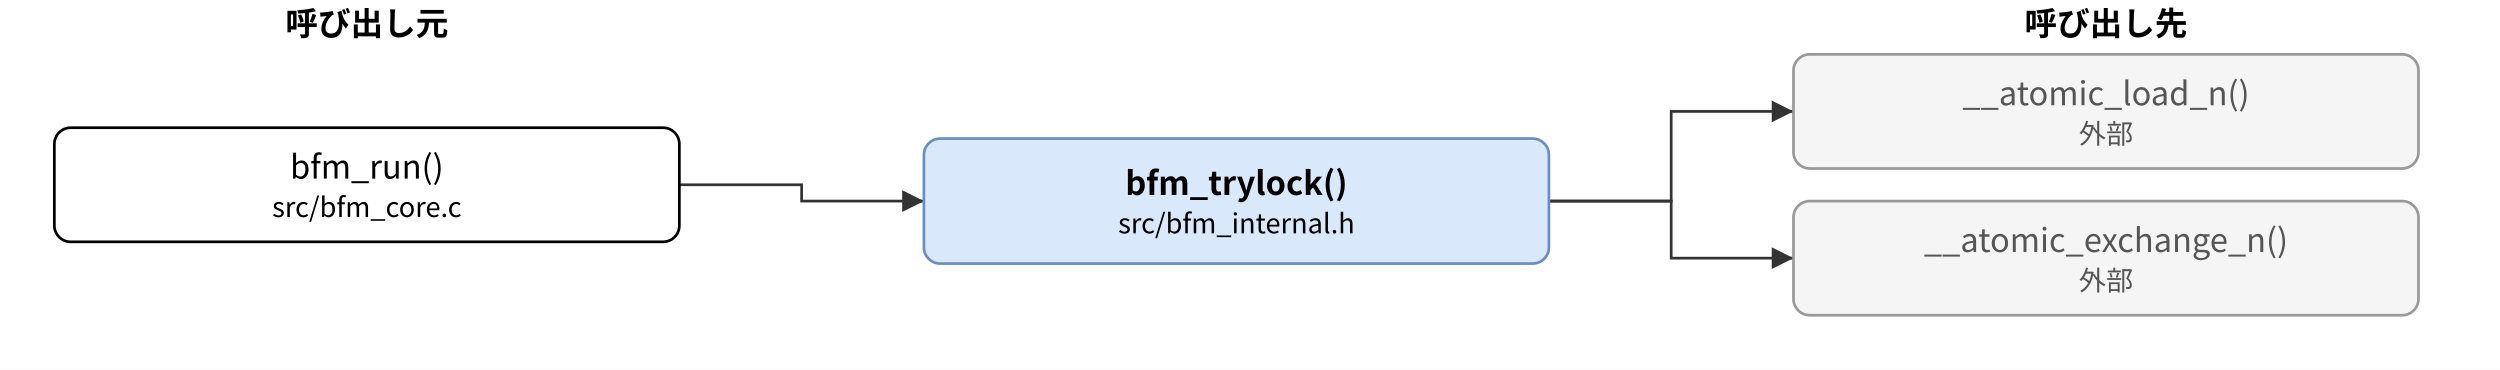
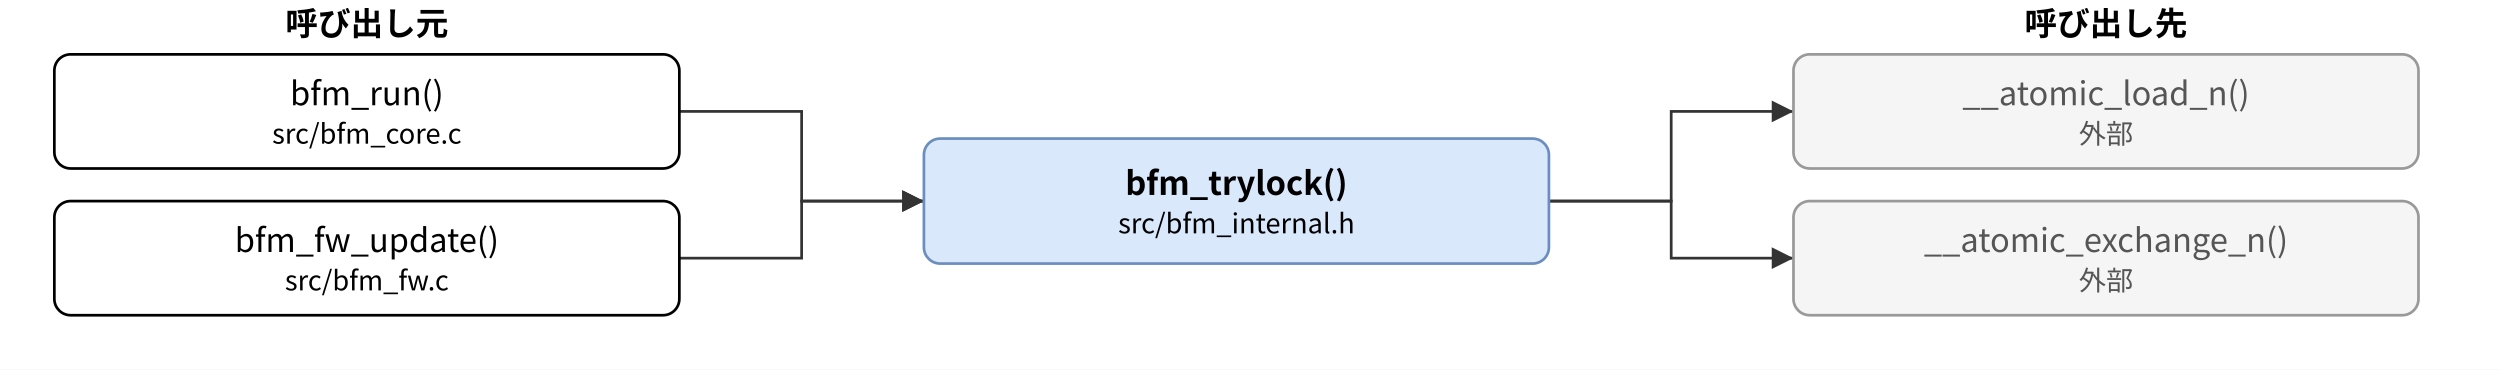
- <svg xmlns="http://www.w3.org/2000/svg" version="1.1" width="920" height="136" viewBox="0 0 920 136" font-family="Noto Sans CJK JP, Meiryo, sans-serif" content="&lt;mxfile host=&quot;bfmem-gen&quot; type=&quot;device&quot;&gt;&lt;diagram id=&quot;fd5888bc3a095dec93ed&quot; name=&quot;bfm_trylock 関係&quot;&gt;&lt;mxGraphModel dx=&quot;800&quot; dy=&quot;600&quot; grid=&quot;0&quot; gridSize=&quot;10&quot; guides=&quot;1&quot; tooltips=&quot;1&quot; connect=&quot;1&quot; arrows=&quot;1&quot; fold=&quot;1&quot; page=&quot;0&quot; pageScale=&quot;1&quot; math=&quot;0&quot; shadow=&quot;0&quot;&gt;&lt;root&gt;&lt;mxCell id=&quot;0&quot;/&gt;&lt;mxCell id=&quot;1&quot; parent=&quot;0&quot;/&gt;&lt;mxCell id=&quot;c&quot; value=&quot;bfm_trylock()&amp;lt;br&amp;gt;&amp;lt;font style=&amp;quot;font-size:10px&amp;quot;&amp;gt;src/bfm_internal.h&amp;lt;/font&amp;gt;&quot; style=&quot;rounded=1;whiteSpace=wrap;html=1;fillColor=#dae8fc;strokeColor=#6c8ebf;fontStyle=1;&quot; vertex=&quot;1&quot; parent=&quot;1&quot;&gt;&lt;mxGeometry x=&quot;340.0&quot; y=&quot;51.0&quot; width=&quot;230.0&quot; height=&quot;46.0&quot; as=&quot;geometry&quot;/&gt;&lt;/mxCell&gt;&lt;mxCell id=&quot;l0&quot; value=&quot;bfm_run()&amp;lt;br&amp;gt;&amp;lt;font style=&amp;quot;font-size:10px&amp;quot;&amp;gt;src/bfm_core.c&amp;lt;/font&amp;gt;&quot; style=&quot;rounded=1;whiteSpace=wrap;html=1;&quot; vertex=&quot;1&quot; parent=&quot;1&quot;&gt;&lt;mxGeometry x=&quot;20.0&quot; y=&quot;47.0&quot; width=&quot;230.0&quot; height=&quot;42.0&quot; as=&quot;geometry&quot;/&gt;&lt;/mxCell&gt;&lt;mxCell id=&quot;r0&quot; value=&quot;__atomic_load_n()&amp;lt;br&amp;gt;&amp;lt;font style=&amp;quot;font-size:10px&amp;quot;&amp;gt;外部&amp;lt;/font&amp;gt;&quot; style=&quot;rounded=1;whiteSpace=wrap;html=1;fillColor=#f5f5f5;strokeColor=#999999;fontColor=#555555;&quot; vertex=&quot;1&quot; parent=&quot;1&quot;&gt;&lt;mxGeometry x=&quot;660.0&quot; y=&quot;20.0&quot; width=&quot;230.0&quot; height=&quot;42.0&quot; as=&quot;geometry&quot;/&gt;&lt;/mxCell&gt;&lt;mxCell id=&quot;r1&quot; value=&quot;__atomic_exchange_n()&amp;lt;br&amp;gt;&amp;lt;font style=&amp;quot;font-size:10px&amp;quot;&amp;gt;外部&amp;lt;/font&amp;gt;&quot; style=&quot;rounded=1;whiteSpace=wrap;html=1;fillColor=#f5f5f5;strokeColor=#999999;fontColor=#555555;&quot; vertex=&quot;1&quot; parent=&quot;1&quot;&gt;&lt;mxGeometry x=&quot;660.0&quot; y=&quot;74.0&quot; width=&quot;230.0&quot; height=&quot;42.0&quot; as=&quot;geometry&quot;/&gt;&lt;/mxCell&gt;&lt;mxCell id=&quot;e0&quot; value=&quot;&quot; style=&quot;edgeStyle=none;html=1;rounded=0;endArrow=block;endFill=1;exitX=1;exitY=0.5;exitDx=0;exitDy=0;exitPerimeter=0;entryX=0;entryY=0.5;entryDx=0;entryDy=0;entryPerimeter=0;&quot; edge=&quot;1&quot; parent=&quot;1&quot; source=&quot;l0&quot; target=&quot;c&quot;&gt;&lt;mxGeometry relative=&quot;1&quot; as=&quot;geometry&quot;&gt;&lt;Array as=&quot;points&quot;&gt;&lt;mxPoint x=&quot;295.0&quot; y=&quot;68.0&quot;/&gt;&lt;mxPoint x=&quot;295.0&quot; y=&quot;74.0&quot;/&gt;&lt;/Array&gt;&lt;/mxGeometry&gt;&lt;/mxCell&gt;&lt;mxCell id=&quot;e1&quot; value=&quot;&quot; style=&quot;edgeStyle=none;html=1;rounded=0;endArrow=block;endFill=1;exitX=1;exitY=0.5;exitDx=0;exitDy=0;exitPerimeter=0;entryX=0;entryY=0.5;entryDx=0;entryDy=0;entryPerimeter=0;&quot; edge=&quot;1&quot; parent=&quot;1&quot; source=&quot;c&quot; target=&quot;r0&quot;&gt;&lt;mxGeometry relative=&quot;1&quot; as=&quot;geometry&quot;&gt;&lt;Array as=&quot;points&quot;&gt;&lt;mxPoint x=&quot;615.0&quot; y=&quot;74.0&quot;/&gt;&lt;mxPoint x=&quot;615.0&quot; y=&quot;41.0&quot;/&gt;&lt;/Array&gt;&lt;/mxGeometry&gt;&lt;/mxCell&gt;&lt;mxCell id=&quot;e2&quot; value=&quot;&quot; style=&quot;edgeStyle=none;html=1;rounded=0;endArrow=block;endFill=1;exitX=1;exitY=0.5;exitDx=0;exitDy=0;exitPerimeter=0;entryX=0;entryY=0.5;entryDx=0;entryDy=0;entryPerimeter=0;&quot; edge=&quot;1&quot; parent=&quot;1&quot; source=&quot;c&quot; target=&quot;r1&quot;&gt;&lt;mxGeometry relative=&quot;1&quot; as=&quot;geometry&quot;&gt;&lt;Array as=&quot;points&quot;&gt;&lt;mxPoint x=&quot;615.0&quot; y=&quot;74.0&quot;/&gt;&lt;mxPoint x=&quot;615.0&quot; y=&quot;95.0&quot;/&gt;&lt;/Array&gt;&lt;/mxGeometry&gt;&lt;/mxCell&gt;&lt;mxCell id=&quot;h0&quot; value=&quot;呼び出し元&quot; style=&quot;text;html=1;align=center;fontStyle=1;&quot; vertex=&quot;1&quot; parent=&quot;1&quot;&gt;&lt;mxGeometry x=&quot;55.0&quot; y=&quot;0&quot; width=&quot;160&quot; height=&quot;18&quot; as=&quot;geometry&quot;/&gt;&lt;/mxCell&gt;&lt;mxCell id=&quot;h1&quot; value=&quot;呼び出し先&quot; style=&quot;text;html=1;align=center;fontStyle=1;&quot; vertex=&quot;1&quot; parent=&quot;1&quot;&gt;&lt;mxGeometry x=&quot;695.0&quot; y=&quot;0&quot; width=&quot;160&quot; height=&quot;18&quot; as=&quot;geometry&quot;/&gt;&lt;/mxCell&gt;&lt;/root&gt;&lt;/mxGraphModel&gt;&lt;/diagram&gt;&lt;/mxfile&gt;">
+ <svg xmlns="http://www.w3.org/2000/svg" version="1.1" width="920" height="136" viewBox="0 0 920 136" font-family="Noto Sans CJK JP, Meiryo, sans-serif" content="&lt;mxfile host=&quot;bfmem-gen&quot; type=&quot;device&quot;&gt;&lt;diagram id=&quot;fd5888bc3a095dec93ed&quot; name=&quot;bfm_trylock 関係&quot;&gt;&lt;mxGraphModel dx=&quot;800&quot; dy=&quot;600&quot; grid=&quot;0&quot; gridSize=&quot;10&quot; guides=&quot;1&quot; tooltips=&quot;1&quot; connect=&quot;1&quot; arrows=&quot;1&quot; fold=&quot;1&quot; page=&quot;0&quot; pageScale=&quot;1&quot; math=&quot;0&quot; shadow=&quot;0&quot;&gt;&lt;root&gt;&lt;mxCell id=&quot;0&quot;/&gt;&lt;mxCell id=&quot;1&quot; parent=&quot;0&quot;/&gt;&lt;mxCell id=&quot;c&quot; value=&quot;bfm_trylock()&amp;lt;br&amp;gt;&amp;lt;font style=&amp;quot;font-size:10px&amp;quot;&amp;gt;src/bfm_internal.h&amp;lt;/font&amp;gt;&quot; style=&quot;rounded=1;whiteSpace=wrap;html=1;fillColor=#dae8fc;strokeColor=#6c8ebf;fontStyle=1;&quot; vertex=&quot;1&quot; parent=&quot;1&quot;&gt;&lt;mxGeometry x=&quot;340.0&quot; y=&quot;51.0&quot; width=&quot;230.0&quot; height=&quot;46.0&quot; as=&quot;geometry&quot;/&gt;&lt;/mxCell&gt;&lt;mxCell id=&quot;l0&quot; value=&quot;bfm_run()&amp;lt;br&amp;gt;&amp;lt;font style=&amp;quot;font-size:10px&amp;quot;&amp;gt;src/bfm_core.c&amp;lt;/font&amp;gt;&quot; style=&quot;rounded=1;whiteSpace=wrap;html=1;&quot; vertex=&quot;1&quot; parent=&quot;1&quot;&gt;&lt;mxGeometry x=&quot;20.0&quot; y=&quot;20.0&quot; width=&quot;230.0&quot; height=&quot;42.0&quot; as=&quot;geometry&quot;/&gt;&lt;/mxCell&gt;&lt;mxCell id=&quot;l1&quot; value=&quot;bfm_fw_update()&amp;lt;br&amp;gt;&amp;lt;font style=&amp;quot;font-size:10px&amp;quot;&amp;gt;src/bfm_fw.c&amp;lt;/font&amp;gt;&quot; style=&quot;rounded=1;whiteSpace=wrap;html=1;&quot; vertex=&quot;1&quot; parent=&quot;1&quot;&gt;&lt;mxGeometry x=&quot;20.0&quot; y=&quot;74.0&quot; width=&quot;230.0&quot; height=&quot;42.0&quot; as=&quot;geometry&quot;/&gt;&lt;/mxCell&gt;&lt;mxCell id=&quot;r0&quot; value=&quot;__atomic_load_n()&amp;lt;br&amp;gt;&amp;lt;font style=&amp;quot;font-size:10px&amp;quot;&amp;gt;外部&amp;lt;/font&amp;gt;&quot; style=&quot;rounded=1;whiteSpace=wrap;html=1;fillColor=#f5f5f5;strokeColor=#999999;fontColor=#555555;&quot; vertex=&quot;1&quot; parent=&quot;1&quot;&gt;&lt;mxGeometry x=&quot;660.0&quot; y=&quot;20.0&quot; width=&quot;230.0&quot; height=&quot;42.0&quot; as=&quot;geometry&quot;/&gt;&lt;/mxCell&gt;&lt;mxCell id=&quot;r1&quot; value=&quot;__atomic_exchange_n()&amp;lt;br&amp;gt;&amp;lt;font style=&amp;quot;font-size:10px&amp;quot;&amp;gt;外部&amp;lt;/font&amp;gt;&quot; style=&quot;rounded=1;whiteSpace=wrap;html=1;fillColor=#f5f5f5;strokeColor=#999999;fontColor=#555555;&quot; vertex=&quot;1&quot; parent=&quot;1&quot;&gt;&lt;mxGeometry x=&quot;660.0&quot; y=&quot;74.0&quot; width=&quot;230.0&quot; height=&quot;42.0&quot; as=&quot;geometry&quot;/&gt;&lt;/mxCell&gt;&lt;mxCell id=&quot;e0&quot; value=&quot;&quot; style=&quot;edgeStyle=none;html=1;rounded=0;endArrow=block;endFill=1;exitX=1;exitY=0.5;exitDx=0;exitDy=0;exitPerimeter=0;entryX=0;entryY=0.5;entryDx=0;entryDy=0;entryPerimeter=0;&quot; edge=&quot;1&quot; parent=&quot;1&quot; source=&quot;l0&quot; target=&quot;c&quot;&gt;&lt;mxGeometry relative=&quot;1&quot; as=&quot;geometry&quot;&gt;&lt;Array as=&quot;points&quot;&gt;&lt;mxPoint x=&quot;295.0&quot; y=&quot;41.0&quot;/&gt;&lt;mxPoint x=&quot;295.0&quot; y=&quot;74.0&quot;/&gt;&lt;/Array&gt;&lt;/mxGeometry&gt;&lt;/mxCell&gt;&lt;mxCell id=&quot;e1&quot; value=&quot;&quot; style=&quot;edgeStyle=none;html=1;rounded=0;endArrow=block;endFill=1;exitX=1;exitY=0.5;exitDx=0;exitDy=0;exitPerimeter=0;entryX=0;entryY=0.5;entryDx=0;entryDy=0;entryPerimeter=0;&quot; edge=&quot;1&quot; parent=&quot;1&quot; source=&quot;l1&quot; target=&quot;c&quot;&gt;&lt;mxGeometry relative=&quot;1&quot; as=&quot;geometry&quot;&gt;&lt;Array as=&quot;points&quot;&gt;&lt;mxPoint x=&quot;295.0&quot; y=&quot;95.0&quot;/&gt;&lt;mxPoint x=&quot;295.0&quot; y=&quot;74.0&quot;/&gt;&lt;/Array&gt;&lt;/mxGeometry&gt;&lt;/mxCell&gt;&lt;mxCell id=&quot;e2&quot; value=&quot;&quot; style=&quot;edgeStyle=none;html=1;rounded=0;endArrow=block;endFill=1;exitX=1;exitY=0.5;exitDx=0;exitDy=0;exitPerimeter=0;entryX=0;entryY=0.5;entryDx=0;entryDy=0;entryPerimeter=0;&quot; edge=&quot;1&quot; parent=&quot;1&quot; source=&quot;c&quot; target=&quot;r0&quot;&gt;&lt;mxGeometry relative=&quot;1&quot; as=&quot;geometry&quot;&gt;&lt;Array as=&quot;points&quot;&gt;&lt;mxPoint x=&quot;615.0&quot; y=&quot;74.0&quot;/&gt;&lt;mxPoint x=&quot;615.0&quot; y=&quot;41.0&quot;/&gt;&lt;/Array&gt;&lt;/mxGeometry&gt;&lt;/mxCell&gt;&lt;mxCell id=&quot;e3&quot; value=&quot;&quot; style=&quot;edgeStyle=none;html=1;rounded=0;endArrow=block;endFill=1;exitX=1;exitY=0.5;exitDx=0;exitDy=0;exitPerimeter=0;entryX=0;entryY=0.5;entryDx=0;entryDy=0;entryPerimeter=0;&quot; edge=&quot;1&quot; parent=&quot;1&quot; source=&quot;c&quot; target=&quot;r1&quot;&gt;&lt;mxGeometry relative=&quot;1&quot; as=&quot;geometry&quot;&gt;&lt;Array as=&quot;points&quot;&gt;&lt;mxPoint x=&quot;615.0&quot; y=&quot;74.0&quot;/&gt;&lt;mxPoint x=&quot;615.0&quot; y=&quot;95.0&quot;/&gt;&lt;/Array&gt;&lt;/mxGeometry&gt;&lt;/mxCell&gt;&lt;mxCell id=&quot;h0&quot; value=&quot;呼び出し元&quot; style=&quot;text;html=1;align=center;fontStyle=1;&quot; vertex=&quot;1&quot; parent=&quot;1&quot;&gt;&lt;mxGeometry x=&quot;55.0&quot; y=&quot;0&quot; width=&quot;160&quot; height=&quot;18&quot; as=&quot;geometry&quot;/&gt;&lt;/mxCell&gt;&lt;mxCell id=&quot;h1&quot; value=&quot;呼び出し先&quot; style=&quot;text;html=1;align=center;fontStyle=1;&quot; vertex=&quot;1&quot; parent=&quot;1&quot;&gt;&lt;mxGeometry x=&quot;695.0&quot; y=&quot;0&quot; width=&quot;160&quot; height=&quot;18&quot; as=&quot;geometry&quot;/&gt;&lt;/mxCell&gt;&lt;/root&gt;&lt;/mxGraphModel&gt;&lt;/diagram&gt;&lt;/mxfile&gt;">
  <defs>
    <marker id="a" viewBox="0 0 10 10" refX="10" refY="5" markerWidth="8" markerHeight="8" orient="auto-start-reverse">
      <path d="M0,0 L10,5 L0,10 z" fill="#333333" />
    </marker>
  </defs>
  <rect x="0" y="0" width="920" height="136" fill="#ffffff" />
  <text x="135.0" y="13" font-size="12" font-weight="bold" text-anchor="middle">呼び出し元</text>
  <text x="775.0" y="13" font-size="12" font-weight="bold" text-anchor="middle">呼び出し先</text>
-   <polyline points="250.0,68.0 295.0,68.0 295.0,74.0 340.0,74.0" fill="none" stroke="#333333" marker-end="url(#a)" />
+   <polyline points="250.0,41.0 295.0,41.0 295.0,74.0 340.0,74.0" fill="none" stroke="#333333" marker-end="url(#a)" />
+   <polyline points="250.0,95.0 295.0,95.0 295.0,74.0 340.0,74.0" fill="none" stroke="#333333" marker-end="url(#a)" />
  <polyline points="570.0,74.0 615.0,74.0 615.0,41.0 660.0,41.0" fill="none" stroke="#333333" marker-end="url(#a)" />
  <polyline points="570.0,74.0 615.0,74.0 615.0,95.0 660.0,95.0" fill="none" stroke="#333333" marker-end="url(#a)" />
  <rect x="340.0" y="51.0" width="230.0" height="46.0" rx="6" fill="#dae8fc" stroke="#6c8ebf" />
  <text x="455.0" y="66.5" font-size="12" text-anchor="middle" dominant-baseline="central" fill="#000000" font-weight="bold">bfm_trylock()</text>
  <text x="455.0" y="81.5" font-size="10" text-anchor="middle" dominant-baseline="central" fill="#000000">src/bfm_internal.h</text>
-   <rect x="20.0" y="47.0" width="230.0" height="42.0" rx="6" fill="#ffffff" stroke="#000000" />
-   <text x="135.0" y="60.5" font-size="12" text-anchor="middle" dominant-baseline="central" fill="#000000">bfm_run()</text>
-   <text x="135.0" y="75.5" font-size="10" text-anchor="middle" dominant-baseline="central" fill="#000000">src/bfm_core.c</text>
+   <rect x="20.0" y="20.0" width="230.0" height="42.0" rx="6" fill="#ffffff" stroke="#000000" />
+   <text x="135.0" y="33.5" font-size="12" text-anchor="middle" dominant-baseline="central" fill="#000000">bfm_run()</text>
+   <text x="135.0" y="48.5" font-size="10" text-anchor="middle" dominant-baseline="central" fill="#000000">src/bfm_core.c</text>
+   <rect x="20.0" y="74.0" width="230.0" height="42.0" rx="6" fill="#ffffff" stroke="#000000" />
+   <text x="135.0" y="87.5" font-size="12" text-anchor="middle" dominant-baseline="central" fill="#000000">bfm_fw_update()</text>
+   <text x="135.0" y="102.5" font-size="10" text-anchor="middle" dominant-baseline="central" fill="#000000">src/bfm_fw.c</text>
  <rect x="660.0" y="20.0" width="230.0" height="42.0" rx="6" fill="#f5f5f5" stroke="#999999" />
  <text x="775.0" y="33.5" font-size="12" text-anchor="middle" dominant-baseline="central" fill="#555555">__atomic_load_n()</text>
  <text x="775.0" y="48.5" font-size="10" text-anchor="middle" dominant-baseline="central" fill="#555555">外部</text>
  <rect x="660.0" y="74.0" width="230.0" height="42.0" rx="6" fill="#f5f5f5" stroke="#999999" />
  <text x="775.0" y="87.5" font-size="12" text-anchor="middle" dominant-baseline="central" fill="#555555">__atomic_exchange_n()</text>
  <text x="775.0" y="102.5" font-size="10" text-anchor="middle" dominant-baseline="central" fill="#555555">外部</text>
</svg>
